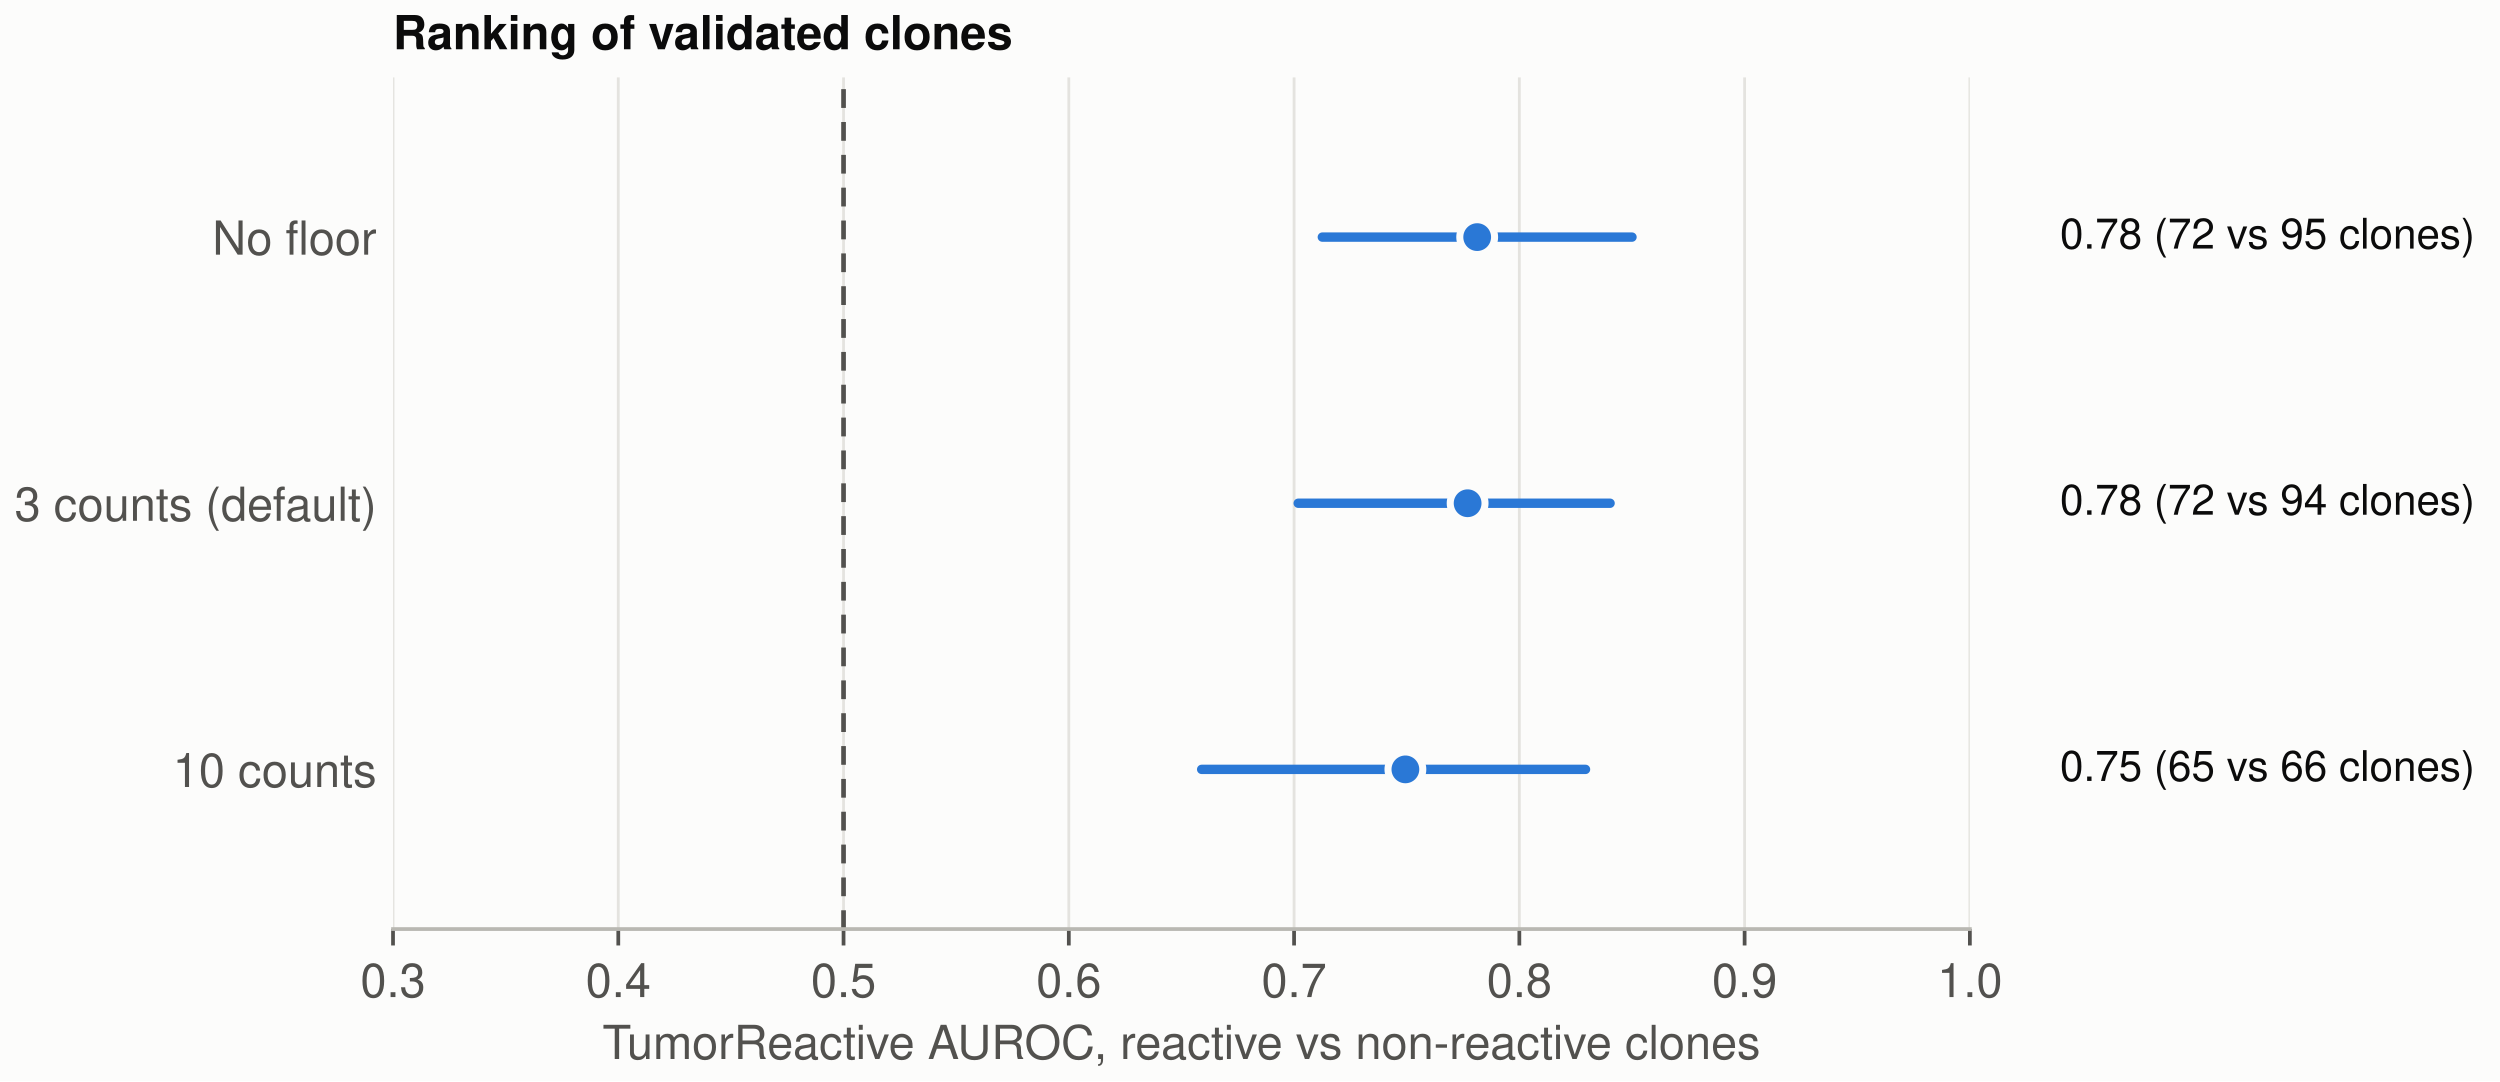
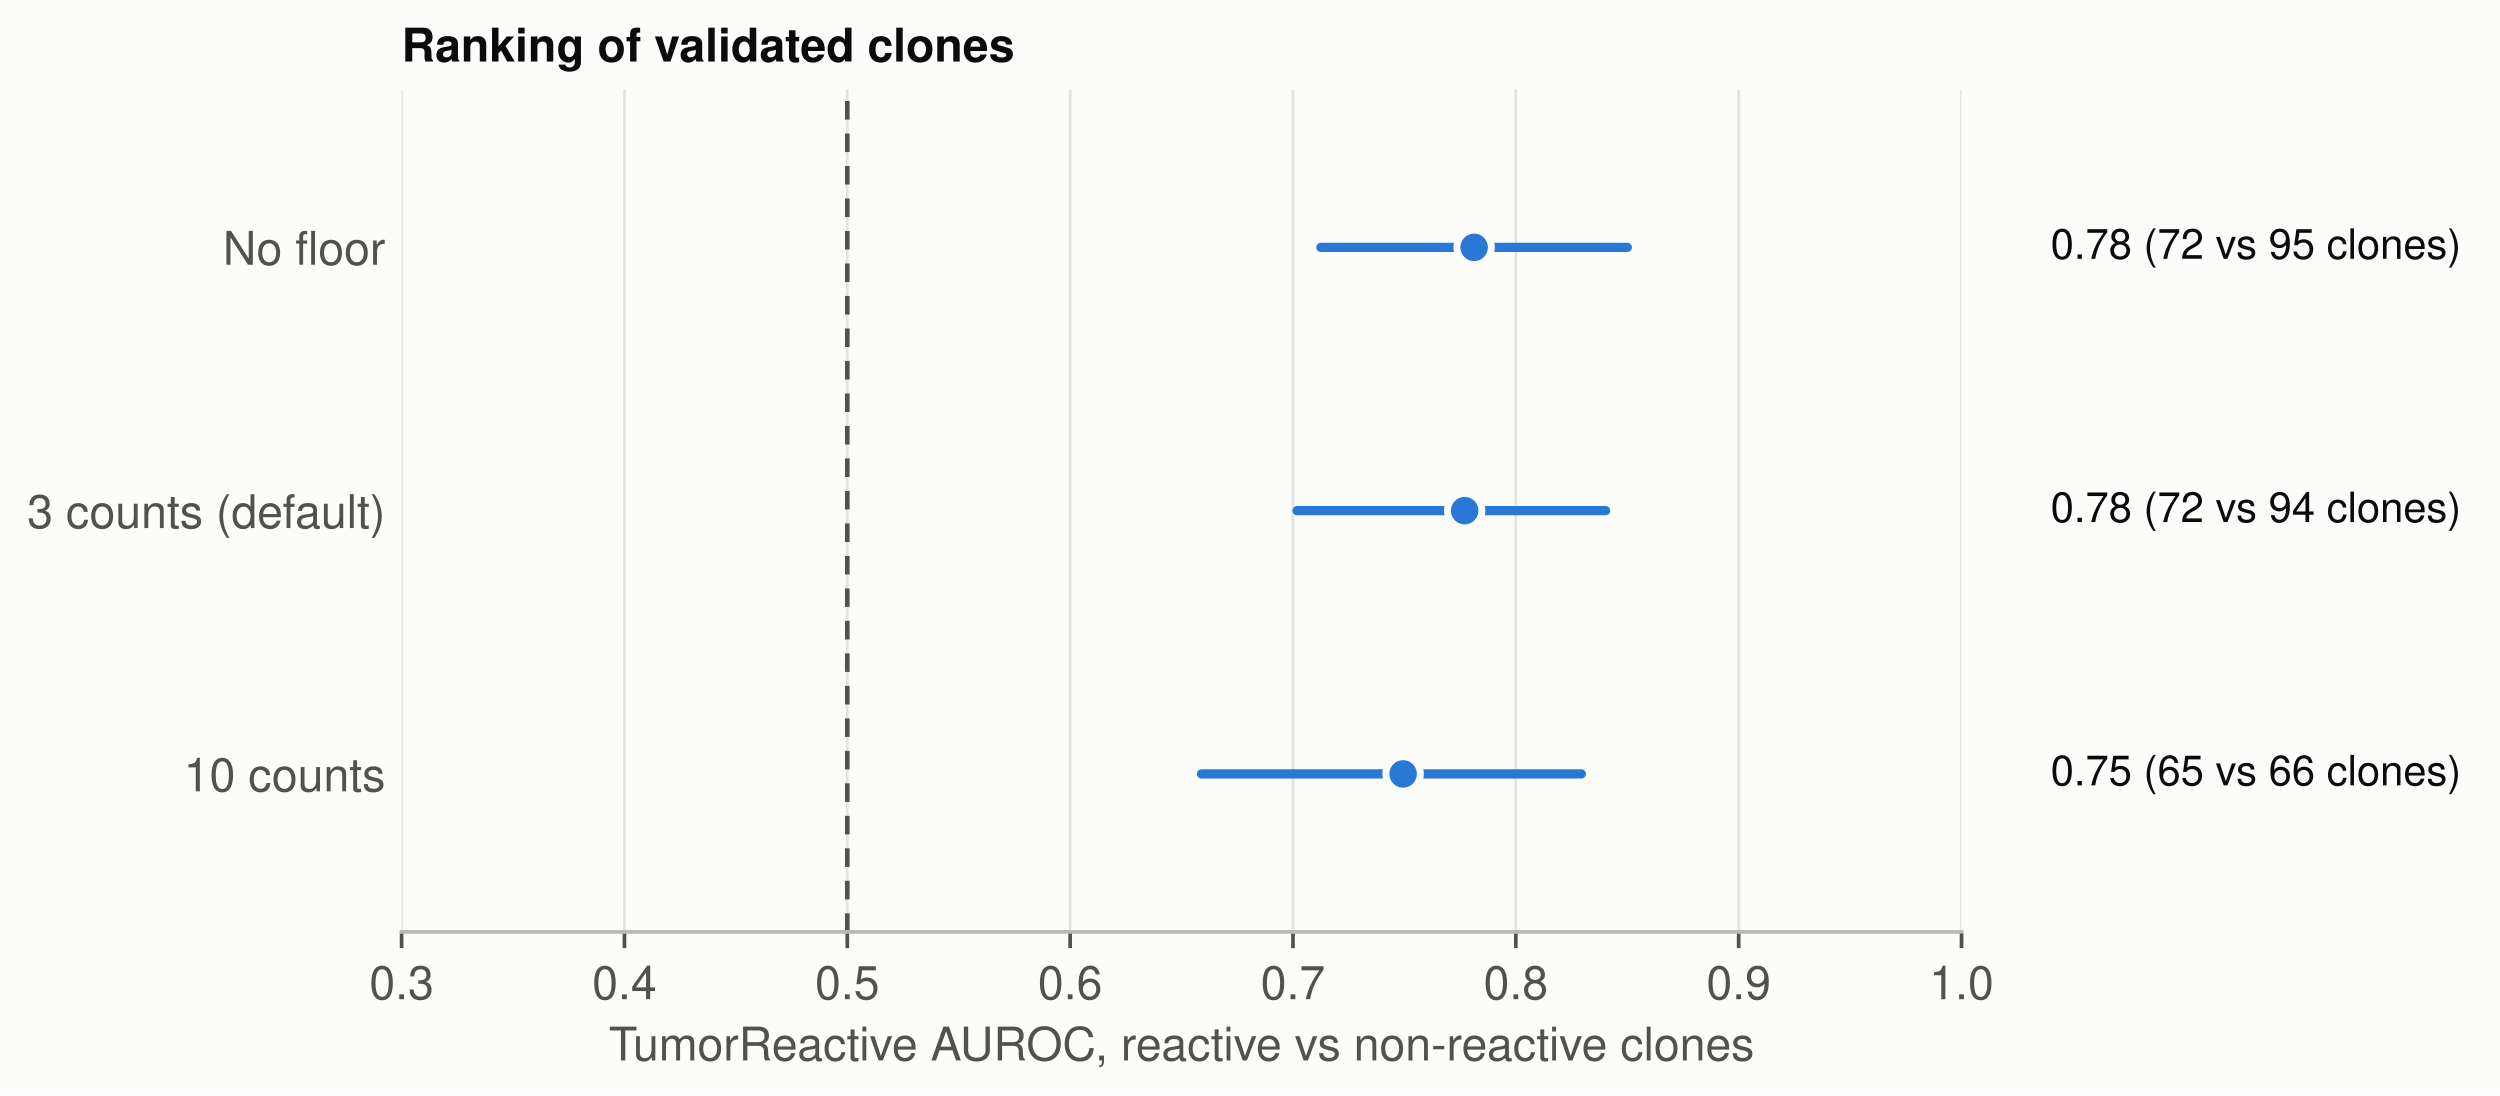
- <svg xmlns="http://www.w3.org/2000/svg" xmlns:xlink="http://www.w3.org/1999/xlink" width="532.8pt" height="230.4pt" viewBox="0 0 532.8 230.4" version="1.1">
+ <svg xmlns="http://www.w3.org/2000/svg" xmlns:xlink="http://www.w3.org/1999/xlink" width="538.586pt" height="235.92pt" viewBox="0 0 538.586 235.92" version="1.1">
  <defs>
    <style type="text/css">*{stroke-linejoin: round; stroke-linecap: butt}</style>
  </defs>
  <g id="figure_1">
    <g id="patch_1">
-       <path d="M 0 230.4  L 532.8 230.4  L 532.8 0  L 0 0  z " style="fill: #fcfcfb" />
+       <path d="M 0 235.92  L 538.586 235.92  L 538.586 0  L 0 0  z " style="fill: #fcfcfb" />
    </g>
    <g id="axes_1">
      <g id="patch_2">
-         <path d="M 83.76 198.001  L 419.819 198.001  L 419.819 16.5  L 83.76 16.5  z " style="fill: #fcfcfb" />
+         <path d="M 86.519 200.761  L 422.579 200.761  L 422.579 19.26  L 86.519 19.26  z " style="fill: #fcfcfb" />
      </g>
      <g id="matplotlib.axis_1">
        <g id="xtick_1">
          <g id="line2d_1">
-             <path d="M 83.76 198.001  L 83.76 16.5  " clip-path="url(#p628364a672)" style="fill: none; stroke: #e4e3df; stroke-width: 0.6; stroke-linecap: square" />
+             <path d="M 86.519 200.761  L 86.519 19.26  " clip-path="url(#pab9e5506f7)" style="fill: none; stroke: #e4e3df; stroke-width: 0.6; stroke-linecap: square" />
          </g>
          <g id="line2d_2">
            <defs>
              <path id="mc6937c2ae9" d="M 0 0  L 0 3.5  " style="stroke: #52514e; stroke-width: 0.8" />
            </defs>
            <g>
-               <use xlink:href="#mc6937c2ae9" x="83.76" y="198.001" style="fill: #52514e; stroke: #52514e; stroke-width: 0.8" />
+               <use xlink:href="#mc6937c2ae9" x="86.519" y="200.761" style="fill: #52514e; stroke: #52514e; stroke-width: 0.8" />
            </g>
          </g>
          <g id="text_1">
-             <text style="font-size: 10px; font-family: 'Helvetica', 'Arial', 'DejaVu Sans'; text-anchor: middle; fill: #52514e" x="83.76" y="212.501" transform="rotate(-0 83.75961 212.5013)">0.3</text>
+             <text style="font-size: 10px; font-family: 'Helvetica', 'Arial', 'DejaVu Sans'; text-anchor: middle; fill: #52514e" x="86.519" y="215.261" transform="rotate(-0 86.51937 215.2611)">0.3</text>
          </g>
        </g>
        <g id="xtick_2">
          <g id="line2d_3">
-             <path d="M 131.768 198.001  L 131.768 16.5  " clip-path="url(#p628364a672)" style="fill: none; stroke: #e4e3df; stroke-width: 0.6; stroke-linecap: square" />
+             <path d="M 134.528 200.761  L 134.528 19.26  " clip-path="url(#pab9e5506f7)" style="fill: none; stroke: #e4e3df; stroke-width: 0.6; stroke-linecap: square" />
          </g>
          <g id="line2d_4">
            <g>
-               <use xlink:href="#mc6937c2ae9" x="131.768" y="198.001" style="fill: #52514e; stroke: #52514e; stroke-width: 0.8" />
+               <use xlink:href="#mc6937c2ae9" x="134.528" y="200.761" style="fill: #52514e; stroke: #52514e; stroke-width: 0.8" />
            </g>
          </g>
          <g id="text_2">
-             <text style="font-size: 10px; font-family: 'Helvetica', 'Arial', 'DejaVu Sans'; text-anchor: middle; fill: #52514e" x="131.768" y="212.501" transform="rotate(-0 131.7681 212.5013)">0.4</text>
+             <text style="font-size: 10px; font-family: 'Helvetica', 'Arial', 'DejaVu Sans'; text-anchor: middle; fill: #52514e" x="134.528" y="215.261" transform="rotate(-0 134.5279 215.2611)">0.4</text>
          </g>
        </g>
        <g id="xtick_3">
          <g id="line2d_5">
-             <path d="M 179.777 198.001  L 179.777 16.5  " clip-path="url(#p628364a672)" style="fill: none; stroke: #e4e3df; stroke-width: 0.6; stroke-linecap: square" />
+             <path d="M 182.536 200.761  L 182.536 19.26  " clip-path="url(#pab9e5506f7)" style="fill: none; stroke: #e4e3df; stroke-width: 0.6; stroke-linecap: square" />
          </g>
          <g id="line2d_6">
            <g>
-               <use xlink:href="#mc6937c2ae9" x="179.777" y="198.001" style="fill: #52514e; stroke: #52514e; stroke-width: 0.8" />
+               <use xlink:href="#mc6937c2ae9" x="182.536" y="200.761" style="fill: #52514e; stroke: #52514e; stroke-width: 0.8" />
            </g>
          </g>
          <g id="text_3">
-             <text style="font-size: 10px; font-family: 'Helvetica', 'Arial', 'DejaVu Sans'; text-anchor: middle; fill: #52514e" x="179.777" y="212.501" transform="rotate(-0 179.7766 212.5013)">0.5</text>
+             <text style="font-size: 10px; font-family: 'Helvetica', 'Arial', 'DejaVu Sans'; text-anchor: middle; fill: #52514e" x="182.536" y="215.261" transform="rotate(-0 182.5364 215.2611)">0.5</text>
          </g>
        </g>
        <g id="xtick_4">
          <g id="line2d_7">
-             <path d="M 227.785 198.001  L 227.785 16.5  " clip-path="url(#p628364a672)" style="fill: none; stroke: #e4e3df; stroke-width: 0.6; stroke-linecap: square" />
+             <path d="M 230.545 200.761  L 230.545 19.26  " clip-path="url(#pab9e5506f7)" style="fill: none; stroke: #e4e3df; stroke-width: 0.6; stroke-linecap: square" />
          </g>
          <g id="line2d_8">
            <g>
-               <use xlink:href="#mc6937c2ae9" x="227.785" y="198.001" style="fill: #52514e; stroke: #52514e; stroke-width: 0.8" />
+               <use xlink:href="#mc6937c2ae9" x="230.545" y="200.761" style="fill: #52514e; stroke: #52514e; stroke-width: 0.8" />
            </g>
          </g>
          <g id="text_4">
-             <text style="font-size: 10px; font-family: 'Helvetica', 'Arial', 'DejaVu Sans'; text-anchor: middle; fill: #52514e" x="227.785" y="212.501" transform="rotate(-0 227.7851 212.5013)">0.6</text>
+             <text style="font-size: 10px; font-family: 'Helvetica', 'Arial', 'DejaVu Sans'; text-anchor: middle; fill: #52514e" x="230.545" y="215.261" transform="rotate(-0 230.5449 215.2611)">0.6</text>
          </g>
        </g>
        <g id="xtick_5">
          <g id="line2d_9">
-             <path d="M 275.794 198.001  L 275.794 16.5  " clip-path="url(#p628364a672)" style="fill: none; stroke: #e4e3df; stroke-width: 0.6; stroke-linecap: square" />
+             <path d="M 278.553 200.761  L 278.553 19.26  " clip-path="url(#pab9e5506f7)" style="fill: none; stroke: #e4e3df; stroke-width: 0.6; stroke-linecap: square" />
          </g>
          <g id="line2d_10">
            <g>
-               <use xlink:href="#mc6937c2ae9" x="275.794" y="198.001" style="fill: #52514e; stroke: #52514e; stroke-width: 0.8" />
+               <use xlink:href="#mc6937c2ae9" x="278.553" y="200.761" style="fill: #52514e; stroke: #52514e; stroke-width: 0.8" />
            </g>
          </g>
          <g id="text_5">
-             <text style="font-size: 10px; font-family: 'Helvetica', 'Arial', 'DejaVu Sans'; text-anchor: middle; fill: #52514e" x="275.794" y="212.501" transform="rotate(-0 275.7936 212.5013)">0.7</text>
+             <text style="font-size: 10px; font-family: 'Helvetica', 'Arial', 'DejaVu Sans'; text-anchor: middle; fill: #52514e" x="278.553" y="215.261" transform="rotate(-0 278.5534 215.2611)">0.7</text>
          </g>
        </g>
        <g id="xtick_6">
          <g id="line2d_11">
-             <path d="M 323.802 198.001  L 323.802 16.5  " clip-path="url(#p628364a672)" style="fill: none; stroke: #e4e3df; stroke-width: 0.6; stroke-linecap: square" />
+             <path d="M 326.562 200.761  L 326.562 19.26  " clip-path="url(#pab9e5506f7)" style="fill: none; stroke: #e4e3df; stroke-width: 0.6; stroke-linecap: square" />
          </g>
          <g id="line2d_12">
            <g>
-               <use xlink:href="#mc6937c2ae9" x="323.802" y="198.001" style="fill: #52514e; stroke: #52514e; stroke-width: 0.8" />
+               <use xlink:href="#mc6937c2ae9" x="326.562" y="200.761" style="fill: #52514e; stroke: #52514e; stroke-width: 0.8" />
            </g>
          </g>
          <g id="text_6">
-             <text style="font-size: 10px; font-family: 'Helvetica', 'Arial', 'DejaVu Sans'; text-anchor: middle; fill: #52514e" x="323.802" y="212.501" transform="rotate(-0 323.8021 212.5013)">0.8</text>
+             <text style="font-size: 10px; font-family: 'Helvetica', 'Arial', 'DejaVu Sans'; text-anchor: middle; fill: #52514e" x="326.562" y="215.261" transform="rotate(-0 326.5619 215.2611)">0.8</text>
          </g>
        </g>
        <g id="xtick_7">
          <g id="line2d_13">
-             <path d="M 371.811 198.001  L 371.811 16.5  " clip-path="url(#p628364a672)" style="fill: none; stroke: #e4e3df; stroke-width: 0.6; stroke-linecap: square" />
+             <path d="M 374.57 200.761  L 374.57 19.26  " clip-path="url(#pab9e5506f7)" style="fill: none; stroke: #e4e3df; stroke-width: 0.6; stroke-linecap: square" />
          </g>
          <g id="line2d_14">
            <g>
-               <use xlink:href="#mc6937c2ae9" x="371.811" y="198.001" style="fill: #52514e; stroke: #52514e; stroke-width: 0.8" />
+               <use xlink:href="#mc6937c2ae9" x="374.57" y="200.761" style="fill: #52514e; stroke: #52514e; stroke-width: 0.8" />
            </g>
          </g>
          <g id="text_7">
-             <text style="font-size: 10px; font-family: 'Helvetica', 'Arial', 'DejaVu Sans'; text-anchor: middle; fill: #52514e" x="371.811" y="212.501" transform="rotate(-0 371.8106 212.5013)">0.9</text>
+             <text style="font-size: 10px; font-family: 'Helvetica', 'Arial', 'DejaVu Sans'; text-anchor: middle; fill: #52514e" x="374.57" y="215.261" transform="rotate(-0 374.5704 215.2611)">0.9</text>
          </g>
        </g>
        <g id="xtick_8">
          <g id="line2d_15">
-             <path d="M 419.819 198.001  L 419.819 16.5  " clip-path="url(#p628364a672)" style="fill: none; stroke: #e4e3df; stroke-width: 0.6; stroke-linecap: square" />
+             <path d="M 422.579 200.761  L 422.579 19.26  " clip-path="url(#pab9e5506f7)" style="fill: none; stroke: #e4e3df; stroke-width: 0.6; stroke-linecap: square" />
          </g>
          <g id="line2d_16">
            <g>
-               <use xlink:href="#mc6937c2ae9" x="419.819" y="198.001" style="fill: #52514e; stroke: #52514e; stroke-width: 0.8" />
+               <use xlink:href="#mc6937c2ae9" x="422.579" y="200.761" style="fill: #52514e; stroke: #52514e; stroke-width: 0.8" />
            </g>
          </g>
          <g id="text_8">
-             <text style="font-size: 10px; font-family: 'Helvetica', 'Arial', 'DejaVu Sans'; text-anchor: middle; fill: #52514e" x="419.819" y="212.501" transform="rotate(-0 419.8191 212.5013)">1.0</text>
+             <text style="font-size: 10px; font-family: 'Helvetica', 'Arial', 'DejaVu Sans'; text-anchor: middle; fill: #52514e" x="422.579" y="215.261" transform="rotate(-0 422.5789 215.2611)">1.0</text>
          </g>
        </g>
        <g id="text_9">
-           <text style="font-size: 10px; font-family: 'Helvetica', 'Arial', 'DejaVu Sans'; text-anchor: middle; fill: #52514e" x="251.789" y="225.701" transform="rotate(-0 251.7894 225.7005)">TumorReactive AUROC, reactive vs non-reactive clones</text>
+           <text style="font-size: 10px; font-family: 'Helvetica', 'Arial', 'DejaVu Sans'; text-anchor: middle; fill: #52514e" x="254.549" y="228.46" transform="rotate(-0 254.5491 228.4603)">TumorReactive AUROC, reactive vs non-reactive clones</text>
        </g>
      </g>
      <g id="matplotlib.axis_2">
        <g id="ytick_1">
          <g id="line2d_17" />
          <g id="text_10">
-             <text style="font-size: 10px; font-family: 'Helvetica', 'Arial', 'DejaVu Sans'; text-anchor: end; fill: #52514e" x="80.26" y="167.72" transform="rotate(-0 80.25961 167.7199)">10 counts</text>
+             <text style="font-size: 10px; font-family: 'Helvetica', 'Arial', 'DejaVu Sans'; text-anchor: end; fill: #52514e" x="83.019" y="170.48" transform="rotate(-0 83.01937 170.4796)">10 counts</text>
          </g>
        </g>
        <g id="ytick_2">
          <g id="line2d_18" />
          <g id="text_11">
-             <text style="font-size: 10px; font-family: 'Helvetica', 'Arial', 'DejaVu Sans'; text-anchor: end; fill: #52514e" x="80.26" y="111.001" transform="rotate(-0 80.25961 111.0008)">3 counts (default)</text>
+             <text style="font-size: 10px; font-family: 'Helvetica', 'Arial', 'DejaVu Sans'; text-anchor: end; fill: #52514e" x="83.019" y="113.761" transform="rotate(-0 83.01937 113.7605)">3 counts (default)</text>
          </g>
        </g>
        <g id="ytick_3">
          <g id="line2d_19" />
          <g id="text_12">
-             <text style="font-size: 10px; font-family: 'Helvetica', 'Arial', 'DejaVu Sans'; text-anchor: end; fill: #52514e" x="80.26" y="54.282" transform="rotate(-0 80.25961 54.28169)">No floor</text>
+             <text style="font-size: 10px; font-family: 'Helvetica', 'Arial', 'DejaVu Sans'; text-anchor: end; fill: #52514e" x="83.019" y="57.041" transform="rotate(-0 83.01937 57.04145)">No floor</text>
          </g>
        </g>
      </g>
      <g id="line2d_20">
-         <path d="M 281.814 50.532  L 347.81 50.532  " clip-path="url(#p628364a672)" style="fill: none; stroke: #2a78d6; stroke-width: 2; stroke-linecap: round" />
+         <path d="M 284.574 53.291  L 350.57 53.291  " clip-path="url(#pab9e5506f7)" style="fill: none; stroke: #2a78d6; stroke-width: 2; stroke-linecap: round" />
      </g>
      <g id="line2d_21">
-         <path d="M 276.673 107.251  L 343.141 107.251  " clip-path="url(#p628364a672)" style="fill: none; stroke: #2a78d6; stroke-width: 2; stroke-linecap: round" />
+         <path d="M 279.433 110.011  L 345.9 110.011  " clip-path="url(#pab9e5506f7)" style="fill: none; stroke: #2a78d6; stroke-width: 2; stroke-linecap: round" />
      </g>
      <g id="line2d_22">
-         <path d="M 256.098 163.97  L 337.905 163.97  " clip-path="url(#p628364a672)" style="fill: none; stroke: #2a78d6; stroke-width: 2; stroke-linecap: round" />
+         <path d="M 258.858 166.73  L 340.665 166.73  " clip-path="url(#pab9e5506f7)" style="fill: none; stroke: #2a78d6; stroke-width: 2; stroke-linecap: round" />
      </g>
      <g id="line2d_23">
-         <path d="M 179.777 198.001  L 179.777 16.5  " clip-path="url(#p628364a672)" style="fill: none; stroke-dasharray: 4,3; stroke-dashoffset: 0; stroke: #52514e" />
+         <path d="M 182.536 200.761  L 182.536 19.26  " clip-path="url(#pab9e5506f7)" style="fill: none; stroke-dasharray: 4,3; stroke-dashoffset: 0; stroke: #52514e" />
      </g>
      <g id="patch_3">
-         <path d="M 83.76 198.001  L 419.819 198.001  " style="fill: none; stroke: #b9b8b2; stroke-width: 0.8; stroke-linejoin: miter; stroke-linecap: square" />
+         <path d="M 86.519 200.761  L 422.579 200.761  " style="fill: none; stroke: #b9b8b2; stroke-width: 0.8; stroke-linejoin: miter; stroke-linecap: square" />
      </g>
      <g id="PathCollection_1">
        <defs>
          <path id="m8643592c82" d="M 0 3.708  C 0.983 3.708 1.927 3.317 2.622 2.622  C 3.317 1.927 3.708 0.983 3.708 0  C 3.708 -0.983 3.317 -1.927 2.622 -2.622  C 1.927 -3.317 0.983 -3.708 0 -3.708  C -0.983 -3.708 -1.927 -3.317 -2.622 -2.622  C -3.317 -1.927 -3.708 -0.983 -3.708 0  C -3.708 0.983 -3.317 1.927 -2.622 2.622  C -1.927 3.317 -0.983 3.708 0 3.708  z " style="stroke: #fcfcfb; stroke-width: 1.5" />
        </defs>
-         <g clip-path="url(#p628364a672)">
-           <use xlink:href="#m8643592c82" x="314.818" y="50.532" style="fill: #2a78d6; stroke: #fcfcfb; stroke-width: 1.5" />
+         <g clip-path="url(#pab9e5506f7)">
+           <use xlink:href="#m8643592c82" x="317.578" y="53.291" style="fill: #2a78d6; stroke: #fcfcfb; stroke-width: 1.5" />
        </g>
      </g>
      <g id="text_13">
-         <text style="font-size: 9px; font-family: 'Helvetica', 'Arial', 'DejaVu Sans'; text-anchor: start; fill: #0b0b0b" x="439.023" y="52.988" transform="rotate(-0 439.0225 52.98841)">0.78  (72 vs 95 clones)</text>
+         <text style="font-size: 9px; font-family: 'Helvetica', 'Arial', 'DejaVu Sans'; text-anchor: start; fill: #0b0b0b" x="441.782" y="55.748" transform="rotate(-0 441.7823 55.74817)">0.78  (72 vs 95 clones)</text>
      </g>
      <g id="PathCollection_2">
-         <g clip-path="url(#p628364a672)">
-           <use xlink:href="#m8643592c82" x="312.779" y="107.251" style="fill: #2a78d6; stroke: #fcfcfb; stroke-width: 1.5" />
+         <g clip-path="url(#pab9e5506f7)">
+           <use xlink:href="#m8643592c82" x="315.539" y="110.011" style="fill: #2a78d6; stroke: #fcfcfb; stroke-width: 1.5" />
        </g>
      </g>
      <g id="text_14">
-         <text style="font-size: 9px; font-family: 'Helvetica', 'Arial', 'DejaVu Sans'; text-anchor: start; fill: #0b0b0b" x="439.023" y="109.707" transform="rotate(-0 439.0225 109.7075)">0.78  (72 vs 94 clones)</text>
+         <text style="font-size: 9px; font-family: 'Helvetica', 'Arial', 'DejaVu Sans'; text-anchor: start; fill: #0b0b0b" x="441.782" y="112.467" transform="rotate(-0 441.7823 112.4673)">0.78  (72 vs 94 clones)</text>
      </g>
      <g id="PathCollection_3">
-         <g clip-path="url(#p628364a672)">
-           <use xlink:href="#m8643592c82" x="299.518" y="163.97" style="fill: #2a78d6; stroke: #fcfcfb; stroke-width: 1.5" />
+         <g clip-path="url(#pab9e5506f7)">
+           <use xlink:href="#m8643592c82" x="302.278" y="166.73" style="fill: #2a78d6; stroke: #fcfcfb; stroke-width: 1.5" />
        </g>
      </g>
      <g id="text_15">
-         <text style="font-size: 9px; font-family: 'Helvetica', 'Arial', 'DejaVu Sans'; text-anchor: start; fill: #0b0b0b" x="439.023" y="166.427" transform="rotate(-0 439.0225 166.4266)">0.75  (65 vs 66 clones)</text>
+         <text style="font-size: 9px; font-family: 'Helvetica', 'Arial', 'DejaVu Sans'; text-anchor: start; fill: #0b0b0b" x="441.782" y="169.186" transform="rotate(-0 441.7823 169.1863)">0.75  (65 vs 66 clones)</text>
      </g>
      <g id="text_16">
-         <text style="font-weight: 700; font-size: 10px; font-family: 'Helvetica', 'Arial', 'DejaVu Sans'; text-anchor: start; fill: #0b0b0b" x="83.76" y="10.5" transform="rotate(-0 83.75961 10.50024)">Ranking of validated clones</text>
+         <text style="font-weight: 700; font-size: 10px; font-family: 'Helvetica', 'Arial', 'DejaVu Sans'; text-anchor: start; fill: #0b0b0b" x="86.519" y="13.26" transform="rotate(-0 86.51937 13.26)">Ranking of validated clones</text>
      </g>
    </g>
  </g>
  <defs>
-     <clipPath id="p628364a672">
-       <rect x="83.76" y="16.5" width="336.059" height="181.501" />
+     <clipPath id="pab9e5506f7">
+       <rect x="86.519" y="19.26" width="336.059" height="181.501" />
    </clipPath>
  </defs>
</svg>
